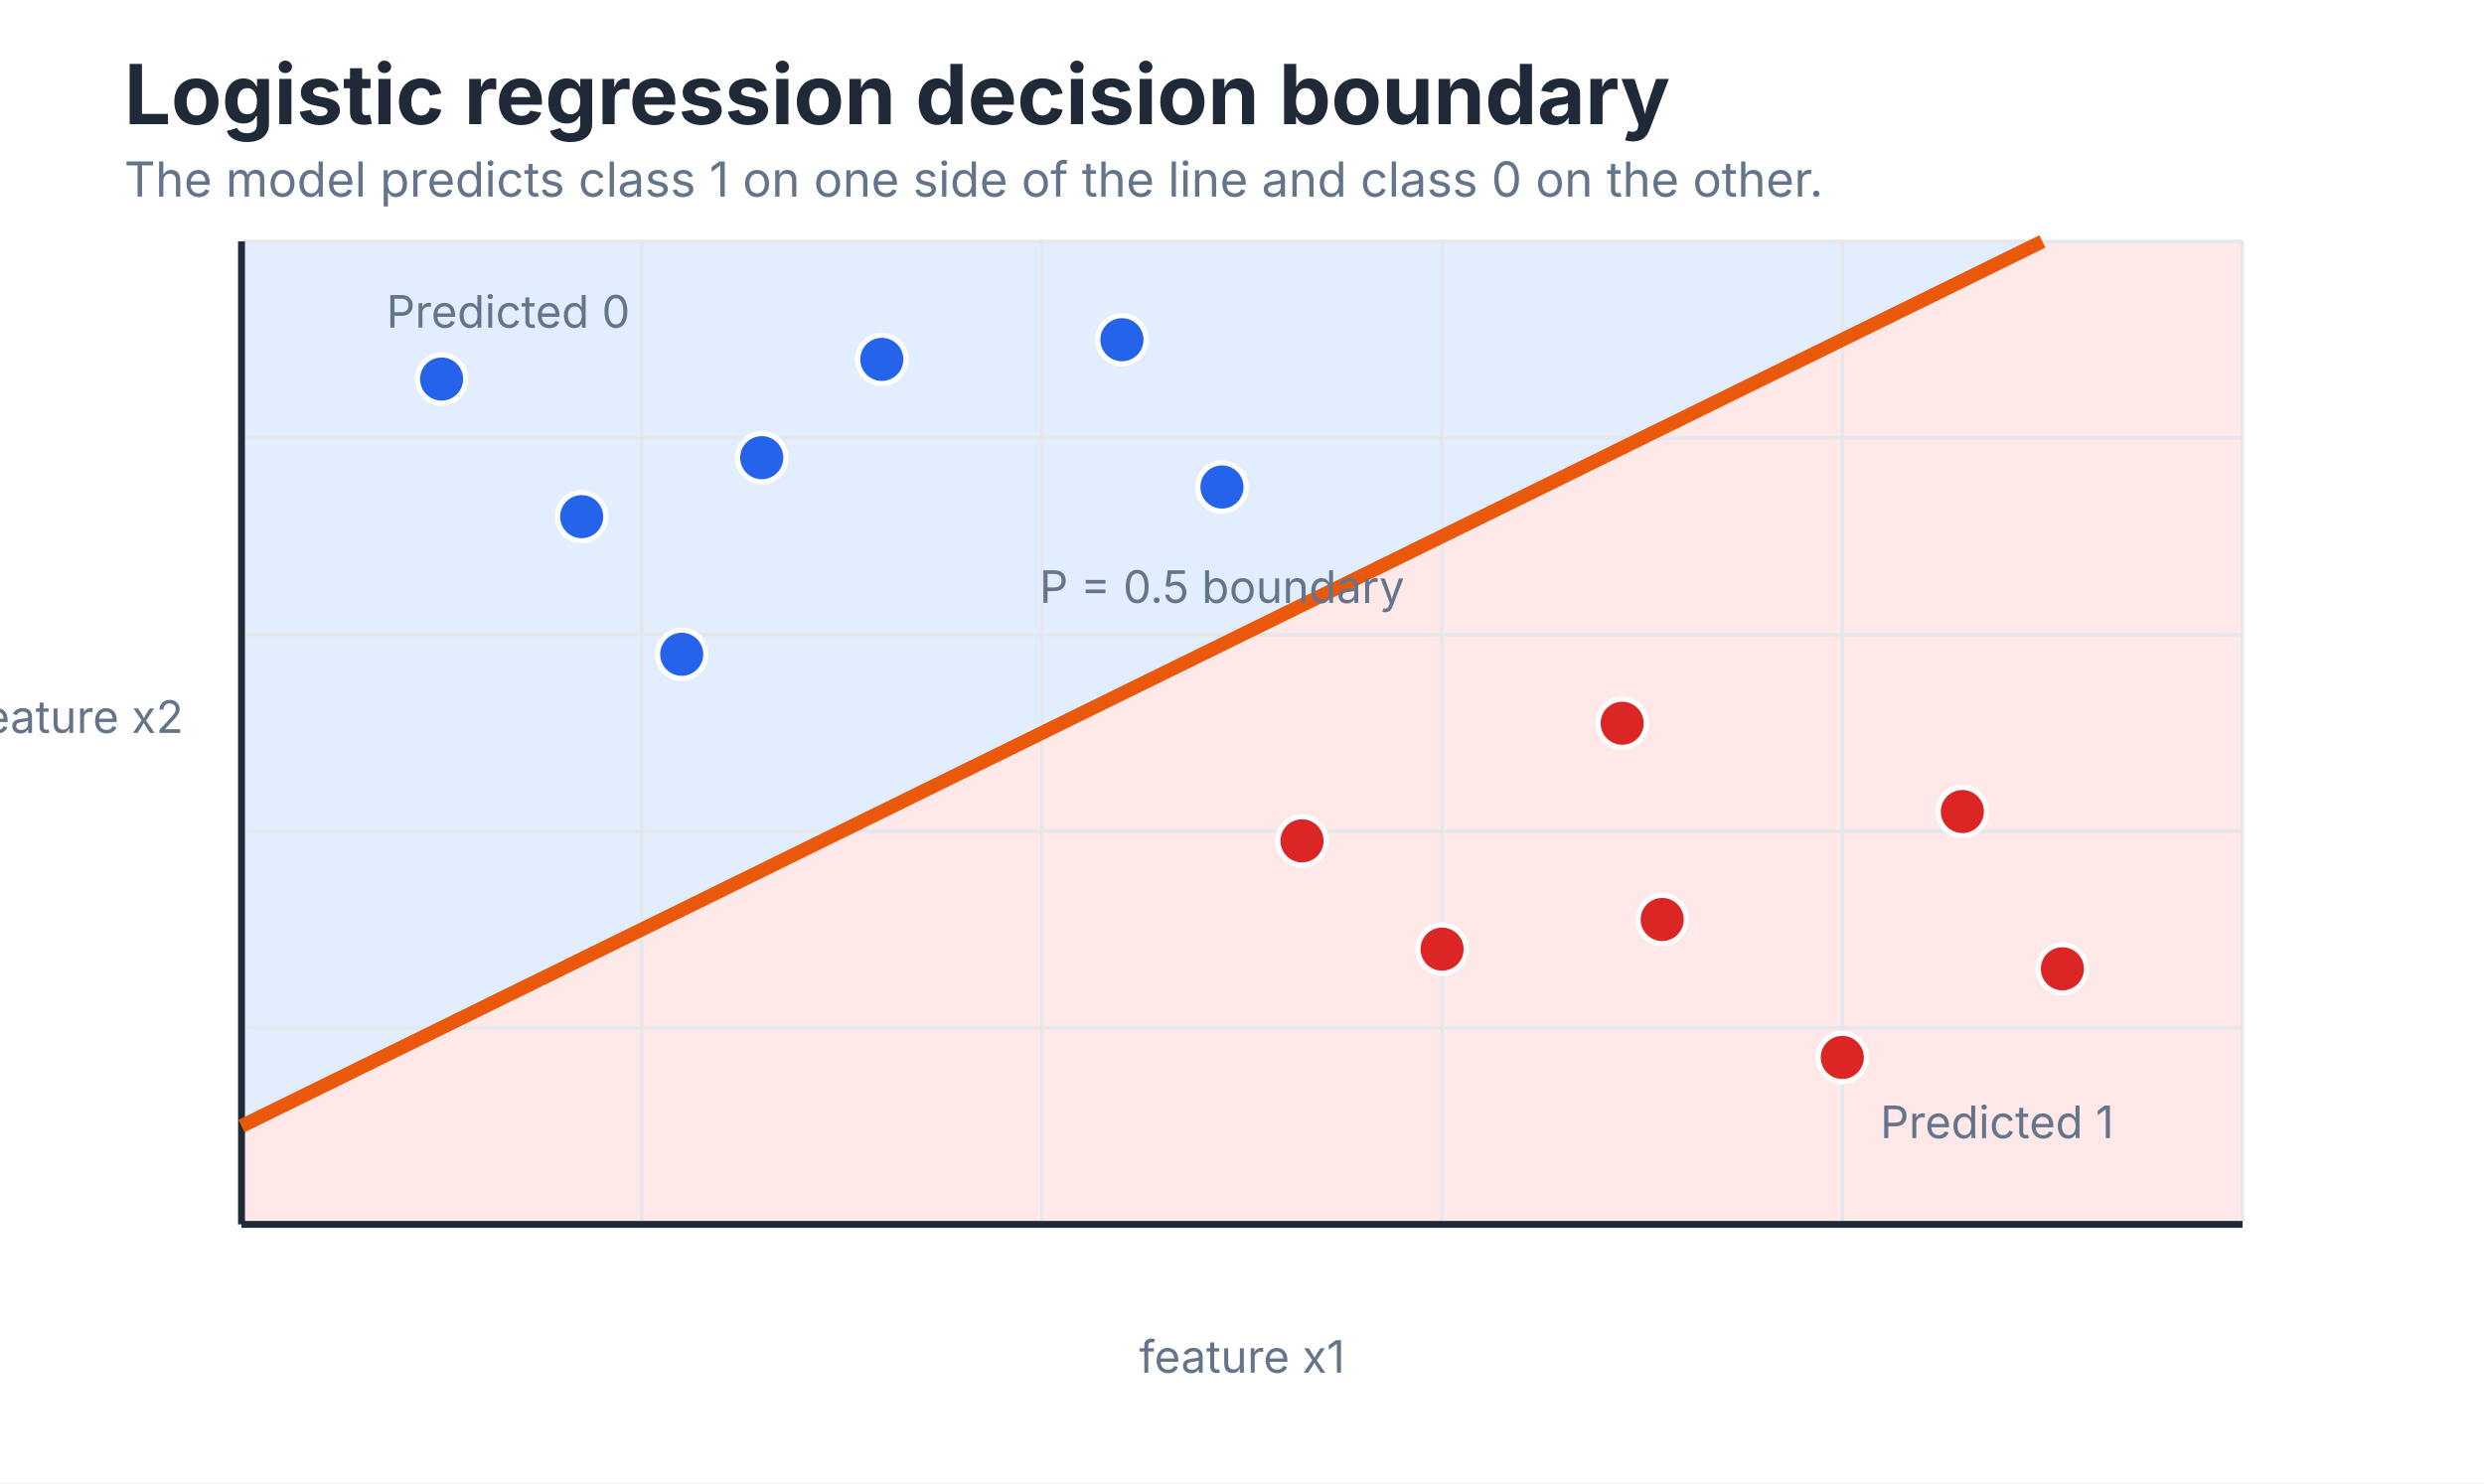
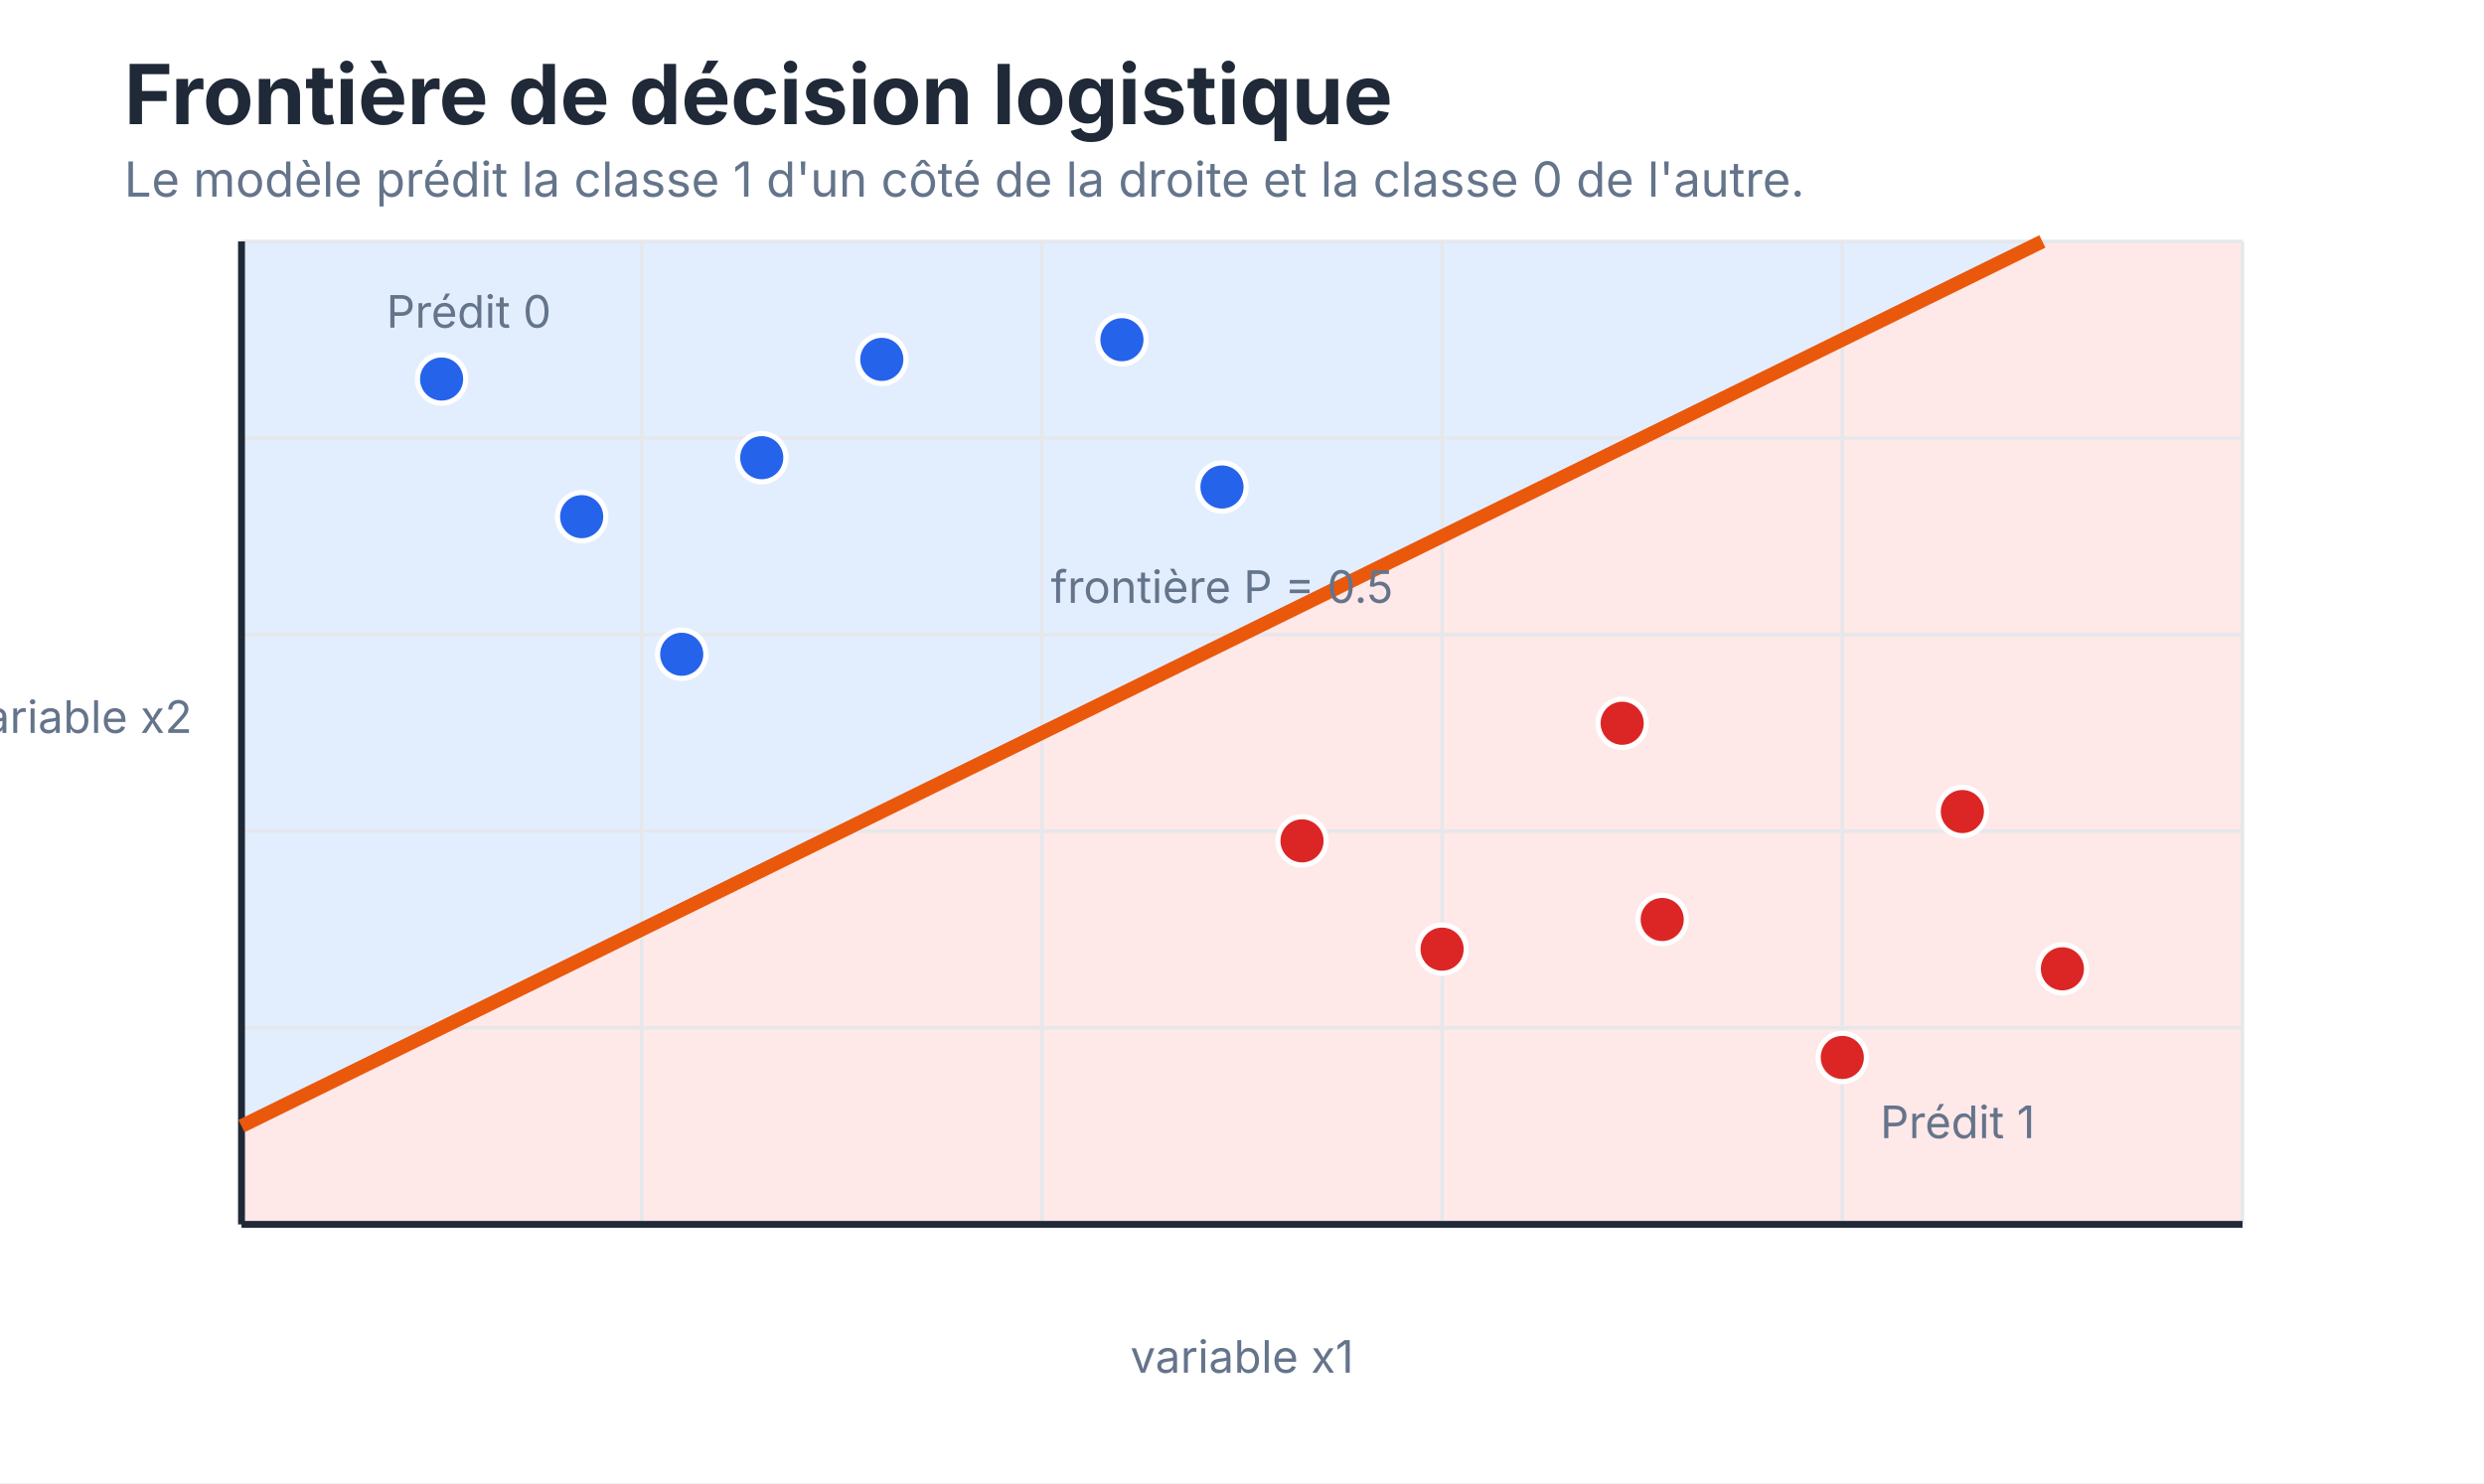
<svg xmlns="http://www.w3.org/2000/svg" width="720" height="430" viewBox="0 0 720 430" role="img">
  <style>
text { font-family: -apple-system, BlinkMacSystemFont, "Segoe UI", sans-serif; fill: #1f2937; }
.title { font-size: 24px; font-weight: 700; }
.subtitle { font-size: 14px; fill: #64748b; }
.label { font-size: 13px; fill: #64748b; }
.small { font-size: 12px; fill: #64748b; }
.node { font-size: 13px; font-weight: 650; }
</style>
  <rect x="0" y="0" width="720" height="430" fill="#ffffff" />
-   <text x="36.0" y="36.0" class="title" text-anchor="start">Logistic regression decision boundary</text>
-   <text x="36.0" y="57.0" class="subtitle" text-anchor="start">The model predicts class 1 on one side of the line and class 0 on the other.</text>
+   <text x="36.0" y="36.0" class="title" text-anchor="start">Frontière de décision logistique</text>
+   <text x="36.0" y="57.0" class="subtitle" text-anchor="start">Le modèle prédit la classe 1 d'un côté de la droite et la classe 0 de l'autre.</text>
  <polygon points="70.0,326.5 592.0,70.0 650.0,70.0 650.0,355.0 70.0,355.0" fill="#fee2e2" opacity="0.8" />
  <polygon points="70.0,70.0 70.0,326.5 592.0,70.0" fill="#dbeafe" opacity="0.8" />
  <line x1="70.0" y1="70.0" x2="70.0" y2="355.0" stroke="#e5e7eb" stroke-width="1" />
  <line x1="70.0" y1="355.0" x2="650.0" y2="355.0" stroke="#e5e7eb" stroke-width="1" />
  <line x1="186.0" y1="70.0" x2="186.0" y2="355.0" stroke="#e5e7eb" stroke-width="1" />
  <line x1="70.0" y1="298.0" x2="650.0" y2="298.0" stroke="#e5e7eb" stroke-width="1" />
  <line x1="302.0" y1="70.0" x2="302.0" y2="355.0" stroke="#e5e7eb" stroke-width="1" />
  <line x1="70.0" y1="241.0" x2="650.0" y2="241.0" stroke="#e5e7eb" stroke-width="1" />
  <line x1="418.0" y1="70.0" x2="418.0" y2="355.0" stroke="#e5e7eb" stroke-width="1" />
  <line x1="70.0" y1="184.0" x2="650.0" y2="184.0" stroke="#e5e7eb" stroke-width="1" />
  <line x1="534.0" y1="70.0" x2="534.0" y2="355.0" stroke="#e5e7eb" stroke-width="1" />
  <line x1="70.0" y1="127.0" x2="650.0" y2="127.0" stroke="#e5e7eb" stroke-width="1" />
  <line x1="650.0" y1="70.0" x2="650.0" y2="355.0" stroke="#e5e7eb" stroke-width="1" />
  <line x1="70.0" y1="70.0" x2="650.0" y2="70.0" stroke="#e5e7eb" stroke-width="1" />
  <line x1="70.0" y1="355.0" x2="650.0" y2="355.0" stroke="#1f2937" stroke-width="2" />
  <line x1="70.0" y1="70.0" x2="70.0" y2="355.0" stroke="#1f2937" stroke-width="2" />
  <line x1="70.0" y1="326.5" x2="592.0" y2="70.0" stroke="#ea580c" stroke-width="4" />
-   <text x="354.2" y="174.8" class="label" text-anchor="middle">P = 0.5 boundary</text>
+   <text x="354.2" y="174.8" class="label" text-anchor="middle">frontière P = 0.5</text>
  <circle cx="128.0" cy="109.9" r="7.0" fill="#2563eb" stroke="#ffffff" stroke-width="1.5" />
  <circle cx="168.6" cy="149.8" r="7.0" fill="#2563eb" stroke="#ffffff" stroke-width="1.5" />
  <circle cx="220.8" cy="132.7" r="7.0" fill="#2563eb" stroke="#ffffff" stroke-width="1.5" />
  <circle cx="255.6" cy="104.2" r="7.0" fill="#2563eb" stroke="#ffffff" stroke-width="1.5" />
  <circle cx="325.2" cy="98.5" r="7.0" fill="#2563eb" stroke="#ffffff" stroke-width="1.5" />
  <circle cx="197.6" cy="189.7" r="7.0" fill="#2563eb" stroke="#ffffff" stroke-width="1.5" />
  <circle cx="354.2" cy="141.2" r="7.0" fill="#2563eb" stroke="#ffffff" stroke-width="1.5" />
  <circle cx="418.0" cy="275.2" r="7.0" fill="#dc2626" stroke="#ffffff" stroke-width="1.5" />
  <circle cx="481.8" cy="266.6" r="7.0" fill="#dc2626" stroke="#ffffff" stroke-width="1.5" />
  <circle cx="534.0" cy="306.6" r="7.0" fill="#dc2626" stroke="#ffffff" stroke-width="1.5" />
  <circle cx="568.8" cy="235.3" r="7.0" fill="#dc2626" stroke="#ffffff" stroke-width="1.5" />
  <circle cx="470.2" cy="209.7" r="7.0" fill="#dc2626" stroke="#ffffff" stroke-width="1.5" />
  <circle cx="377.4" cy="243.8" r="7.0" fill="#dc2626" stroke="#ffffff" stroke-width="1.5" />
  <circle cx="597.8" cy="280.9" r="7.0" fill="#dc2626" stroke="#ffffff" stroke-width="1.5" />
-   <text x="112.0" y="95.0" class="label" text-anchor="start">Predicted 0</text>
-   <text x="545.0" y="330.0" class="label" text-anchor="start">Predicted 1</text>
-   <text x="360.0" y="398.0" class="label" text-anchor="middle">feature x1</text>
-   <text x="22.0" y="212.5" class="label" text-anchor="middle">feature x2</text>
+   <text x="112.0" y="95.0" class="label" text-anchor="start">Prédit 0</text>
+   <text x="545.0" y="330.0" class="label" text-anchor="start">Prédit 1</text>
+   <text x="360.0" y="398.0" class="label" text-anchor="middle">variable x1</text>
+   <text x="22.0" y="212.5" class="label" text-anchor="middle">variable x2</text>
</svg>
